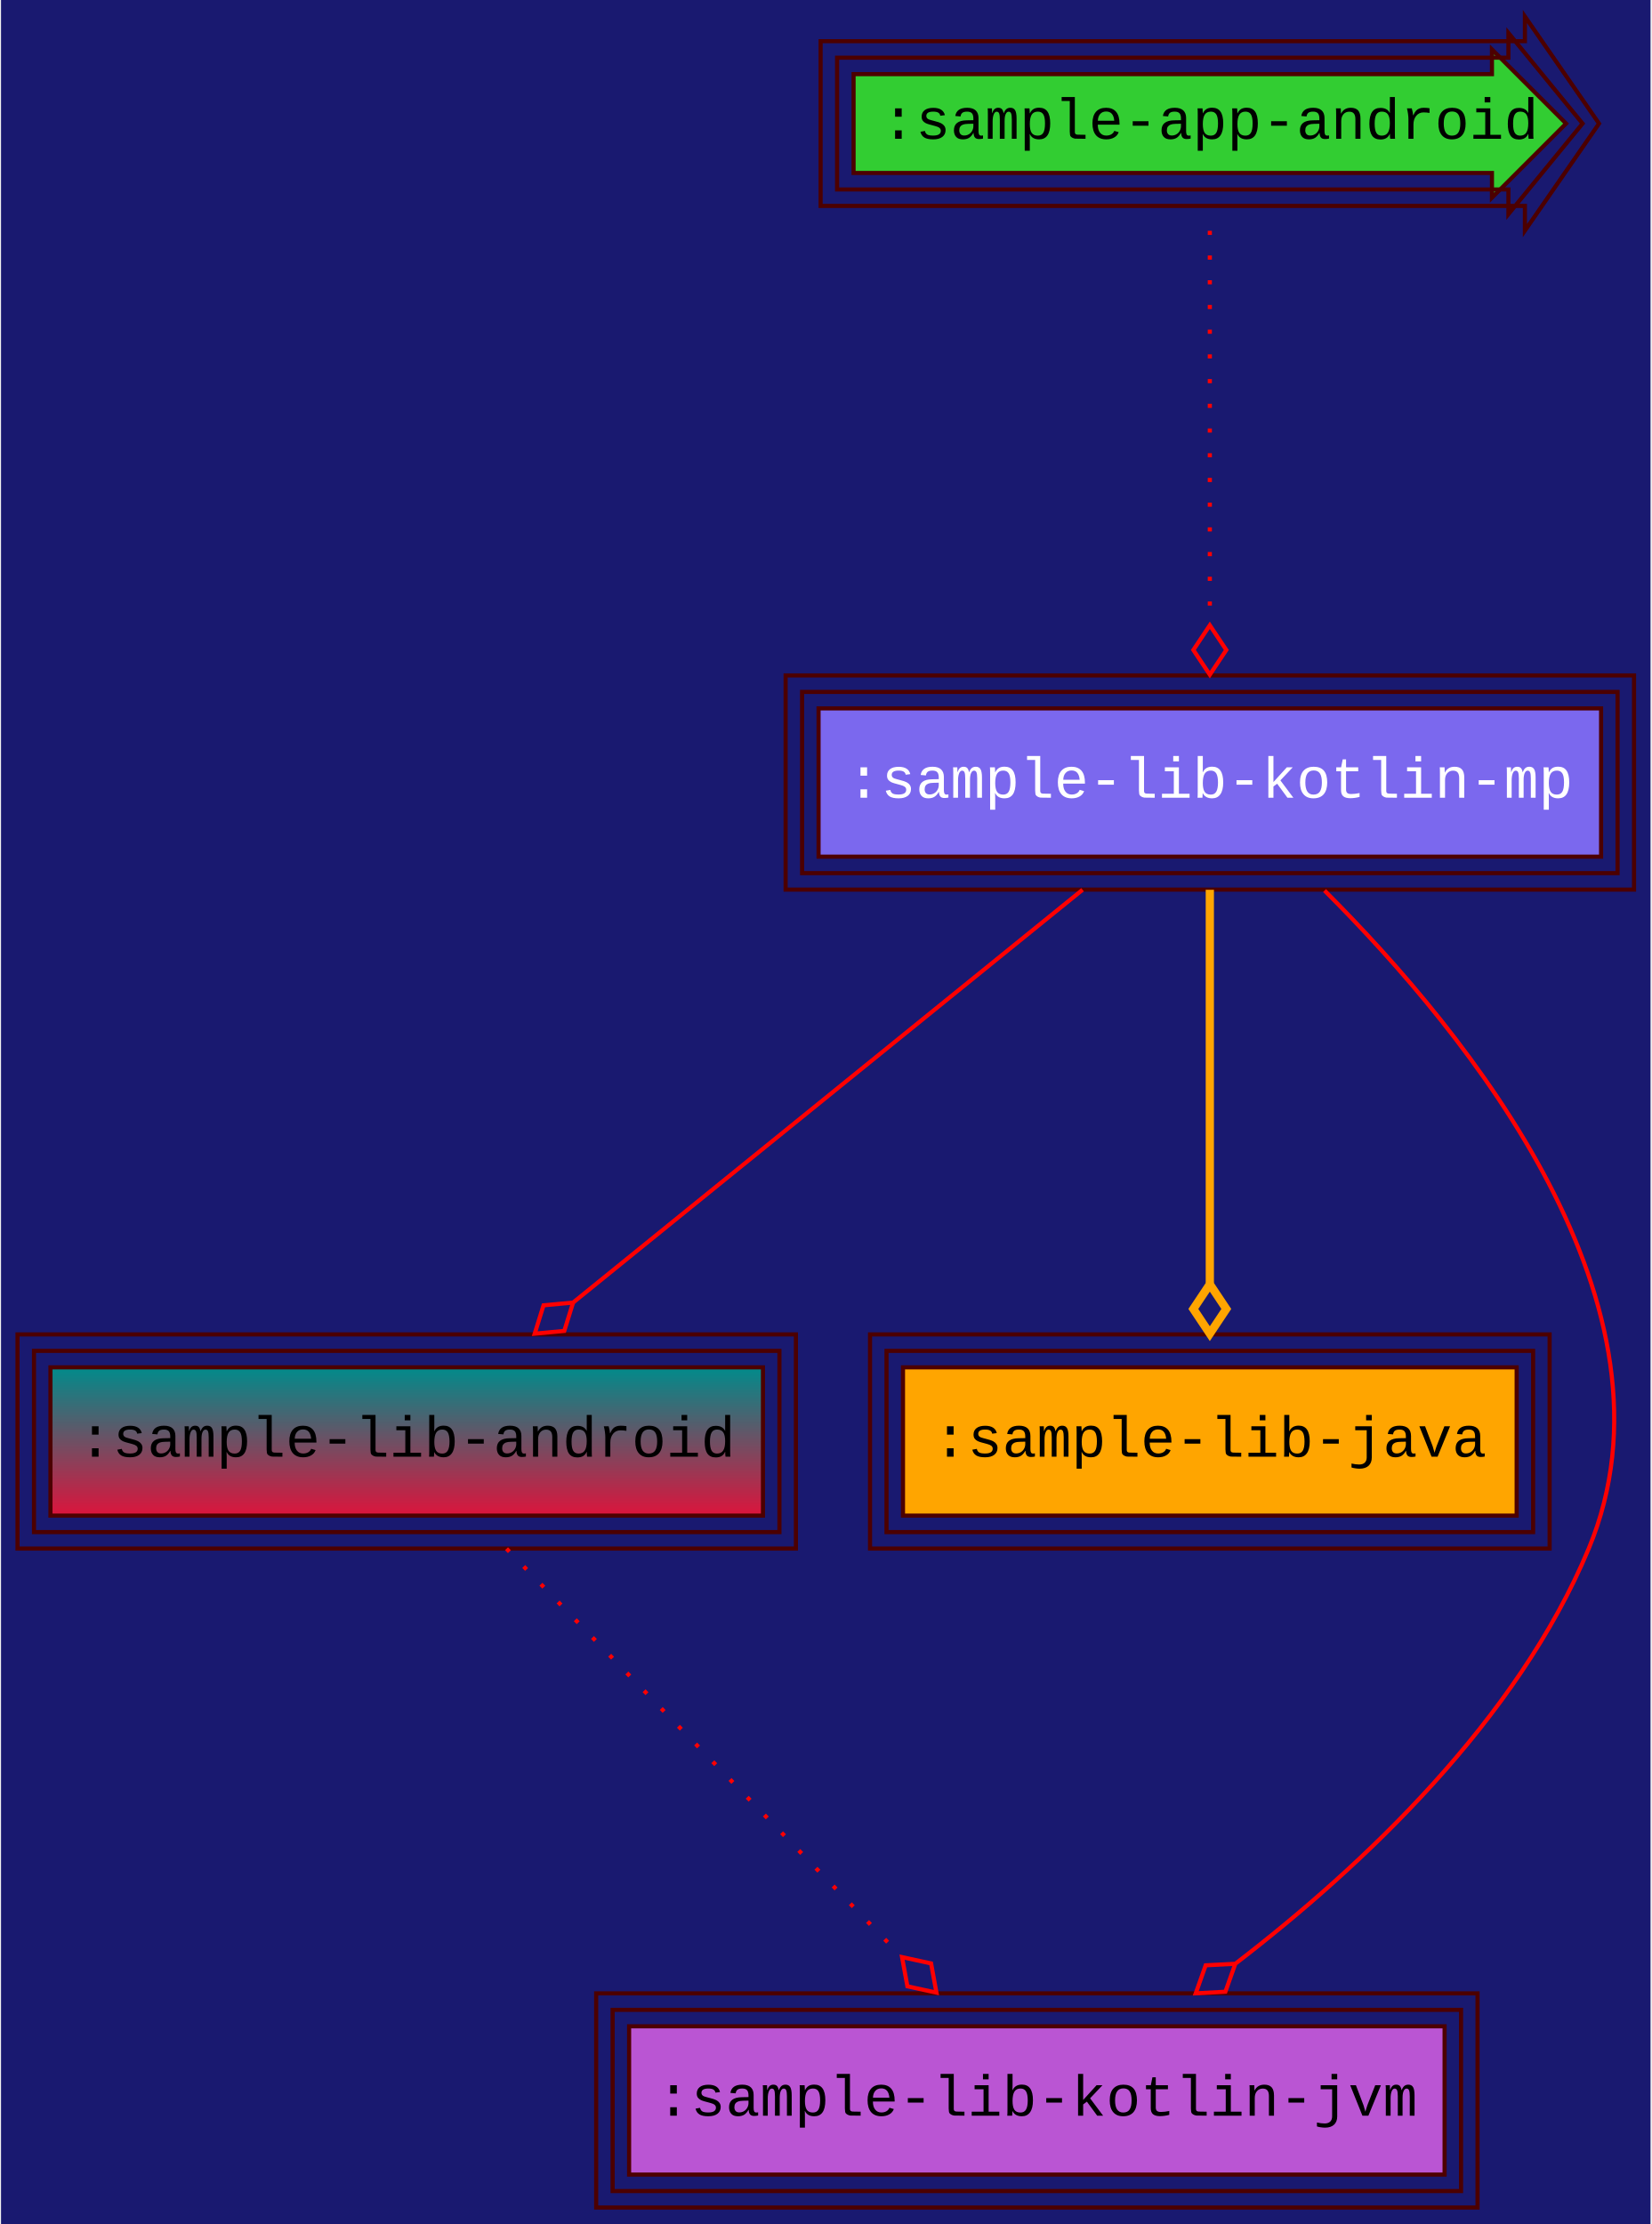
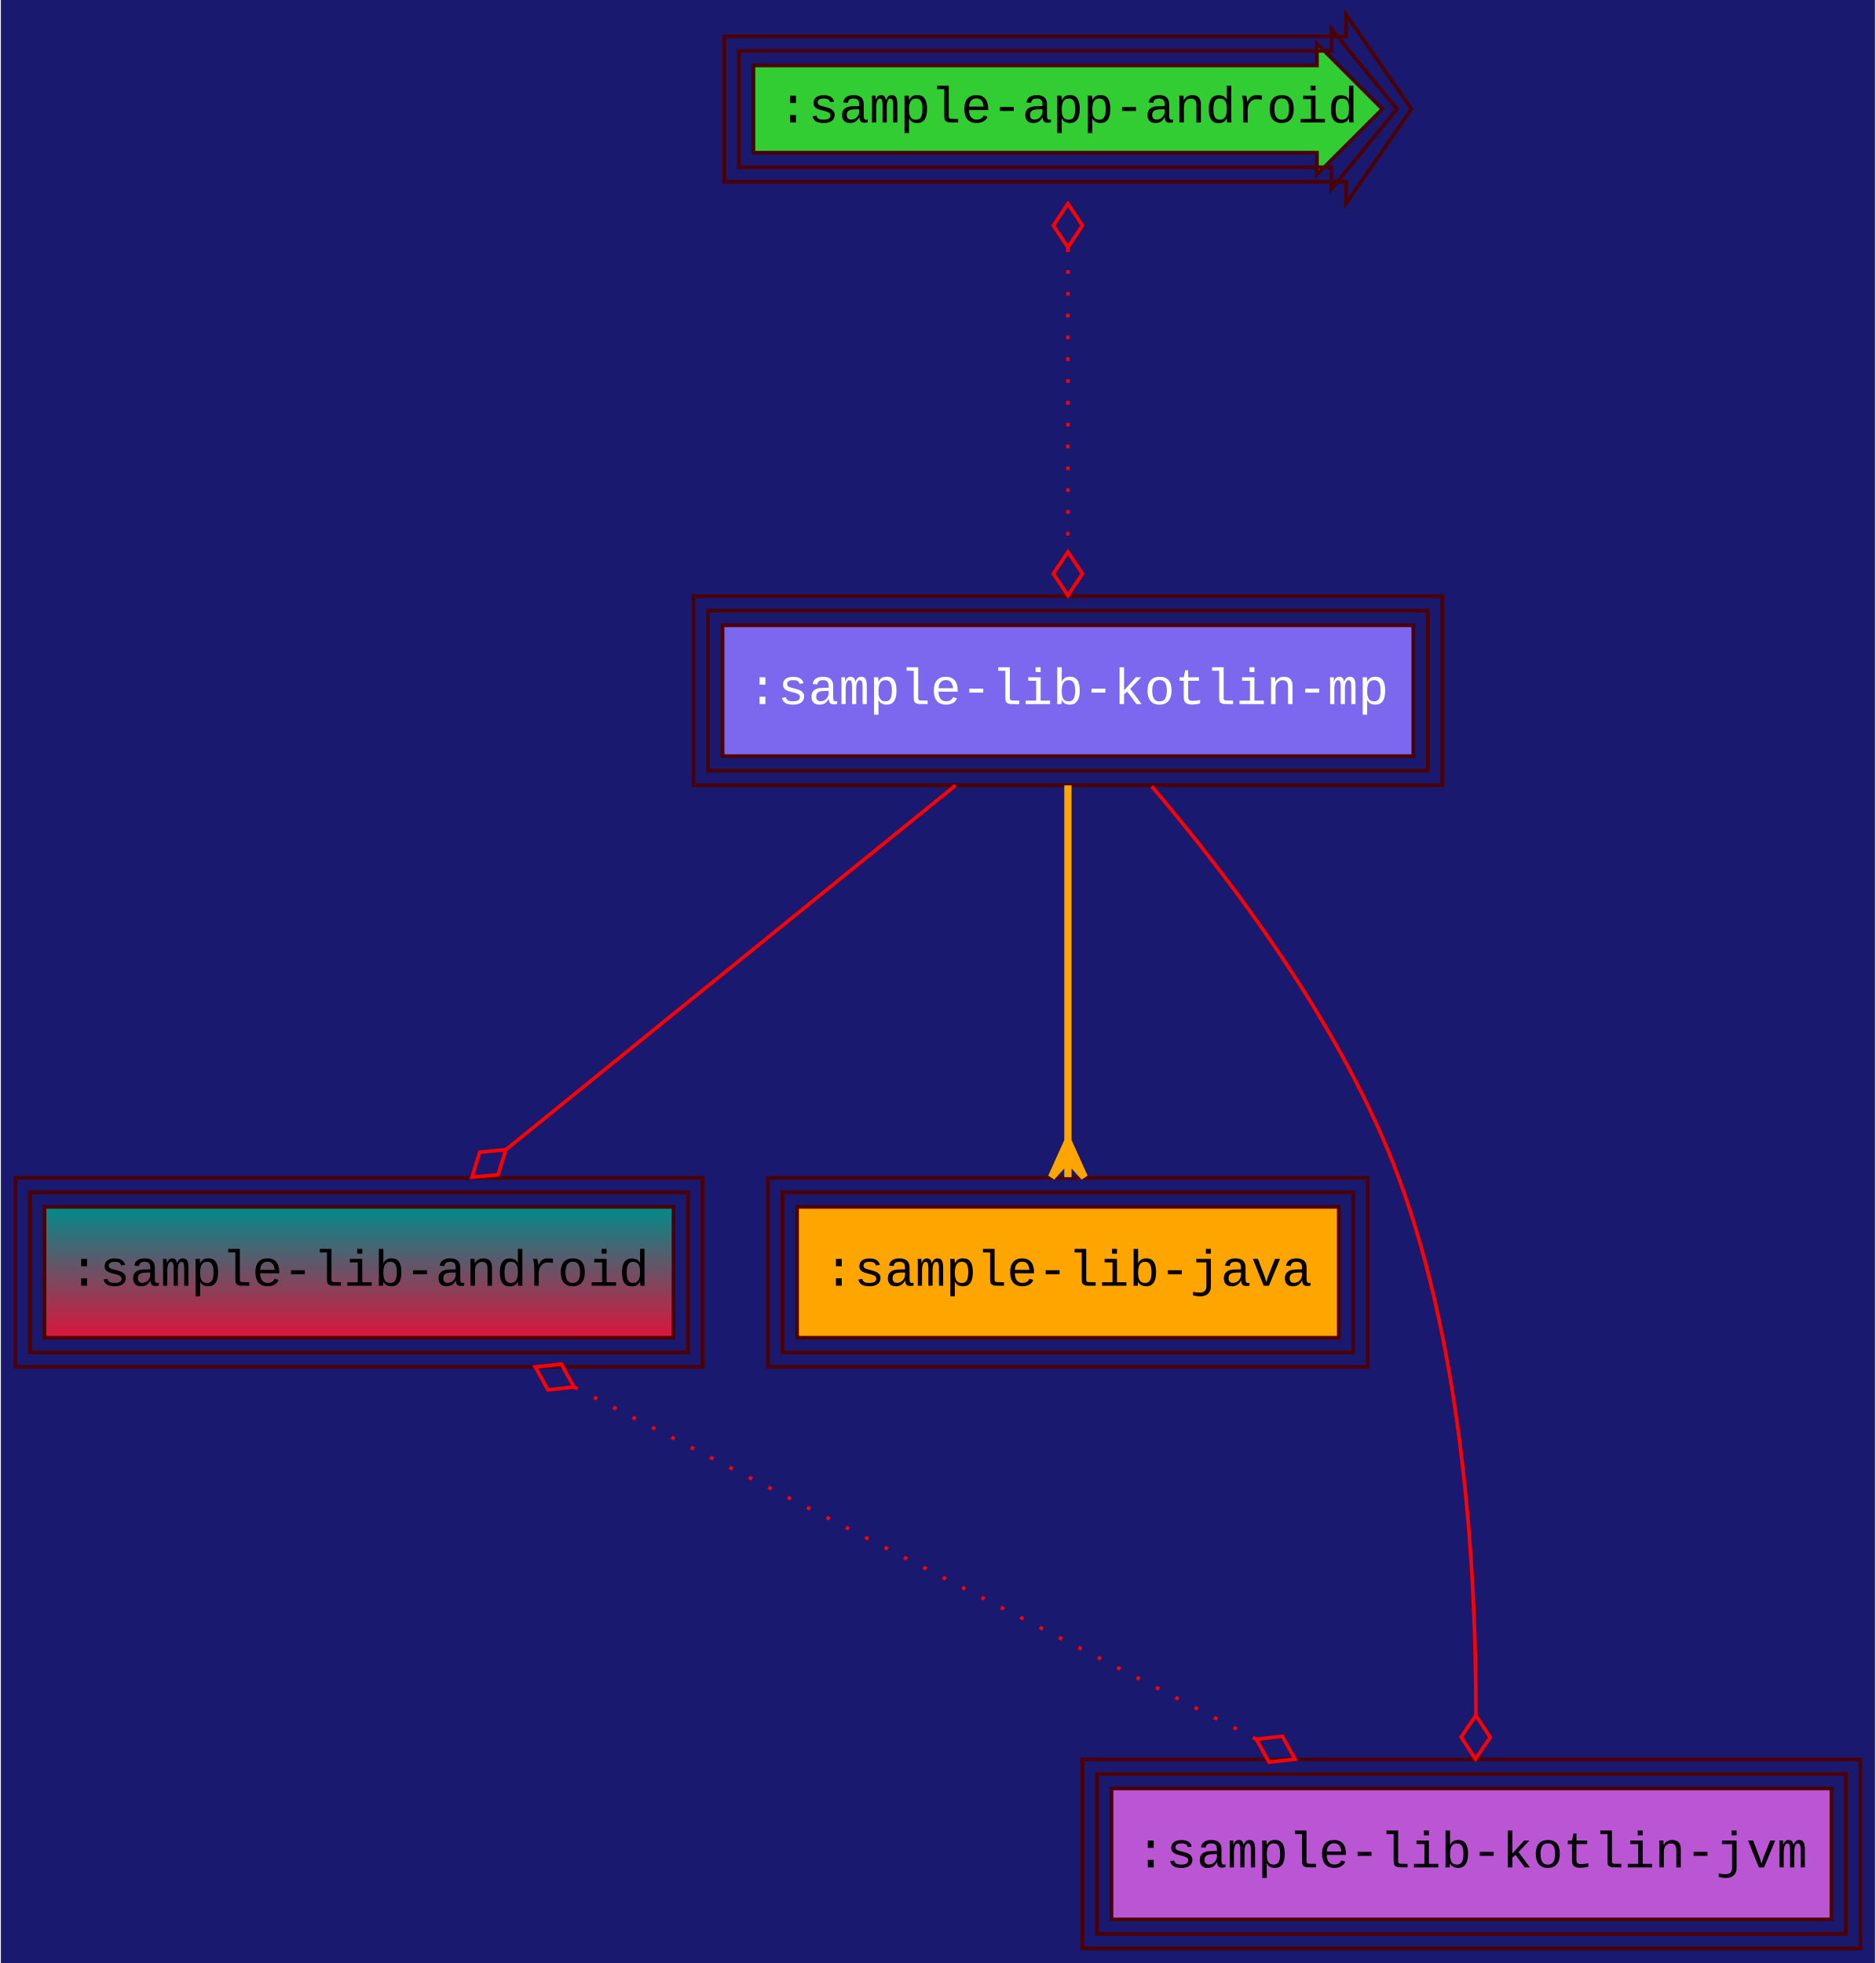
- <svg xmlns="http://www.w3.org/2000/svg" width="401pt" height="540pt" viewBox="0.00 0.00 400.50 540.00">
+ <svg xmlns="http://www.w3.org/2000/svg" width="516pt" height="540pt" viewBox="0.00 0.00 515.50 540.00">
  <g id="graph0" class="graph" transform="scale(1 1) rotate(0) translate(4 536)">
-     <polygon fill="MidnightBlue" stroke="transparent" points="-4,4 -4,-536 396.5,-536 396.5,4 -4,4" />
+     <polygon fill="MidnightBlue" stroke="transparent" points="-4,4 -4,-536 511.5,-536 511.5,4 -4,4" />
    <g id="node1" class="node">
      <polygon fill="limegreen" stroke="#4c0000" points="358,-518 203,-518 203,-494 358,-494 358,-488 376,-506 358,-524 358,-518" />
      <polygon fill="none" stroke="#4c0000" points="362,-522 199,-522 199,-490 362,-490 362,-484 380,-506 362,-528 362,-522" />
      <polygon fill="none" stroke="#4c0000" points="366,-526 195,-526 195,-486 366,-486 366,-480 384,-506 366,-532 366,-526" />
      <text text-anchor="middle" x="289.5" y="-502.3" font-family="Courier New" font-size="14.00">:sample-app-android</text>
    </g>
    <g id="node5" class="node">
      <polygon fill="mediumslateblue" stroke="#4c0000" points="384.5,-364 194.5,-364 194.5,-328 384.5,-328 384.5,-364" />
      <polygon fill="none" stroke="#4c0000" points="388.5,-368 190.5,-368 190.5,-324 388.5,-324 388.5,-368" />
      <polygon fill="none" stroke="#4c0000" points="392.5,-372 186.5,-372 186.5,-320 392.5,-320 392.5,-372" />
      <text text-anchor="middle" x="289.5" y="-342.3" font-family="Courier New" font-size="14.00" fill="white">:sample-lib-kotlin-mp</text>
    </g>
    <g id="edge1" class="edge">
-       <path fill="none" stroke="red" stroke-dasharray="1,5" d="M289.5,-479.96C289.5,-454.27 289.5,-413.98 289.5,-384.48" />
+       <path fill="none" stroke="red" stroke-dasharray="1,5" d="M289.5,-467.68C289.5,-442.6 289.5,-409.65 289.5,-384.52" />
+       <polygon fill="none" stroke="red" points="289.5,-467.96 293.5,-473.96 289.5,-479.96 285.5,-473.96 289.5,-467.96" />
      <polygon fill="none" stroke="red" points="289.5,-384.18 285.5,-378.18 289.5,-372.18 293.5,-378.18 289.5,-384.18" />
    </g>
    <g id="node2" class="node">
      <defs>
        <linearGradient id="l_0" gradientUnits="userSpaceOnUse" x1="94.5" y1="-168" x2="94.5" y2="-204">
          <stop offset="0" style="stop-color:crimson;stop-opacity:1.;" />
          <stop offset="1" style="stop-color:#008b8b;stop-opacity:1.;" />
        </linearGradient>
      </defs>
      <polygon fill="url(#l_0)" stroke="#4c0000" points="181,-204 8,-204 8,-168 181,-168 181,-204" />
      <polygon fill="none" stroke="#4c0000" points="185,-208 4,-208 4,-164 185,-164 185,-208" />
      <polygon fill="none" stroke="#4c0000" points="189,-212 0,-212 0,-160 189,-160 189,-212" />
      <text text-anchor="middle" x="94.5" y="-182.3" font-family="Courier New" font-size="14.00">:sample-lib-android</text>
    </g>
    <g id="node4" class="node">
-       <polygon fill="mediumorchid" stroke="#4c0000" points="346.5,-44 148.5,-44 148.5,-8 346.5,-8 346.5,-44" />
-       <polygon fill="none" stroke="#4c0000" points="350.5,-48 144.5,-48 144.5,-4 350.5,-4 350.5,-48" />
-       <polygon fill="none" stroke="#4c0000" points="354.5,-52 140.5,-52 140.5,0 354.5,0 354.5,-52" />
-       <text text-anchor="middle" x="247.5" y="-22.3" font-family="Courier New" font-size="14.00">:sample-lib-kotlin-jvm</text>
+       <polygon fill="mediumorchid" stroke="#4c0000" points="499.5,-44 301.5,-44 301.5,-8 499.5,-8 499.5,-44" />
+       <polygon fill="none" stroke="#4c0000" points="503.5,-48 297.5,-48 297.5,-4 503.5,-4 503.5,-48" />
+       <polygon fill="none" stroke="#4c0000" points="507.5,-52 293.5,-52 293.5,0 507.5,0 507.5,-52" />
+       <text text-anchor="middle" x="400.5" y="-22.3" font-family="Courier New" font-size="14.00">:sample-lib-kotlin-jvm</text>
    </g>
    <g id="edge2" class="edge">
-       <path fill="none" stroke="red" stroke-dasharray="1,5" d="M118.74,-159.96C144.63,-133.23 185.81,-90.71 214.61,-60.97" />
-       <polygon fill="none" stroke="red" points="214.77,-60.8 216.07,-53.71 223.12,-52.18 221.82,-59.27 214.77,-60.8" />
+       <path fill="none" stroke="red" stroke-dasharray="1,5" d="M153.77,-154.39C207.79,-126.5 287.17,-85.52 341.2,-57.62" />
+       <polygon fill="none" stroke="red" points="153.65,-154.46 150.15,-160.77 142.99,-159.96 146.48,-153.66 153.65,-154.46" />
+       <polygon fill="none" stroke="red" points="341.33,-57.55 344.82,-51.25 351.99,-52.05 348.49,-58.36 341.33,-57.55" />
    </g>
    <g id="node3" class="node">
      <polygon fill="orange" stroke="#4c0000" points="364,-204 215,-204 215,-168 364,-168 364,-204" />
      <polygon fill="none" stroke="#4c0000" points="368,-208 211,-208 211,-164 368,-164 368,-208" />
      <polygon fill="none" stroke="#4c0000" points="372,-212 207,-212 207,-160 372,-160 372,-212" />
      <text text-anchor="middle" x="289.5" y="-182.3" font-family="Courier New" font-size="14.00">:sample-lib-java</text>
    </g>
    <g id="edge3" class="edge">
      <path fill="none" stroke="red" d="M258.6,-319.96C225.18,-292.89 171.77,-249.6 135.01,-219.82" />
      <polygon fill="none" stroke="red" points="134.9,-219.73 127.72,-219.06 125.58,-212.18 132.76,-212.85 134.9,-219.73" />
    </g>
    <g id="edge4" class="edge">
-       <path fill="none" stroke="orange" stroke-width="2" d="M289.5,-319.96C289.5,-294.27 289.5,-253.98 289.5,-224.48" />
-       <polygon fill="none" stroke="orange" stroke-width="2" points="289.5,-224.18 285.5,-218.18 289.5,-212.18 293.5,-218.18 289.5,-224.18" />
+       <path fill="none" stroke="orange" stroke-width="2" d="M289.5,-319.96C289.5,-293.69 289.5,-252.17 289.5,-222.52" />
+       <polygon fill="orange" stroke="orange" stroke-width="2" points="289.5,-222.18 294,-212.18 289.5,-217.18 289.5,-212.18 289.5,-212.18 289.5,-212.18 289.5,-217.18 285,-212.18 289.5,-222.18 289.5,-222.18" />
    </g>
    <g id="edge5" class="edge">
-       <path fill="none" stroke="red" d="M317.35,-319.77C352.58,-284.61 405.91,-218.61 381.5,-160 364.16,-118.36 326.75,-83.06 295.85,-59.31" />
-       <polygon fill="none" stroke="red" points="295.69,-59.19 288.49,-58.81 286.08,-52.01 293.28,-52.4 295.69,-59.19" />
+       <path fill="none" stroke="red" d="M312.56,-319.68C334.11,-294.41 365.18,-253.47 380.5,-212 398.55,-163.13 401.8,-102.41 401.73,-64.17" />
+       <polygon fill="none" stroke="red" points="401.73,-64.11 397.66,-58.16 401.59,-52.12 405.66,-58.07 401.73,-64.11" />
    </g>
  </g>
</svg>
